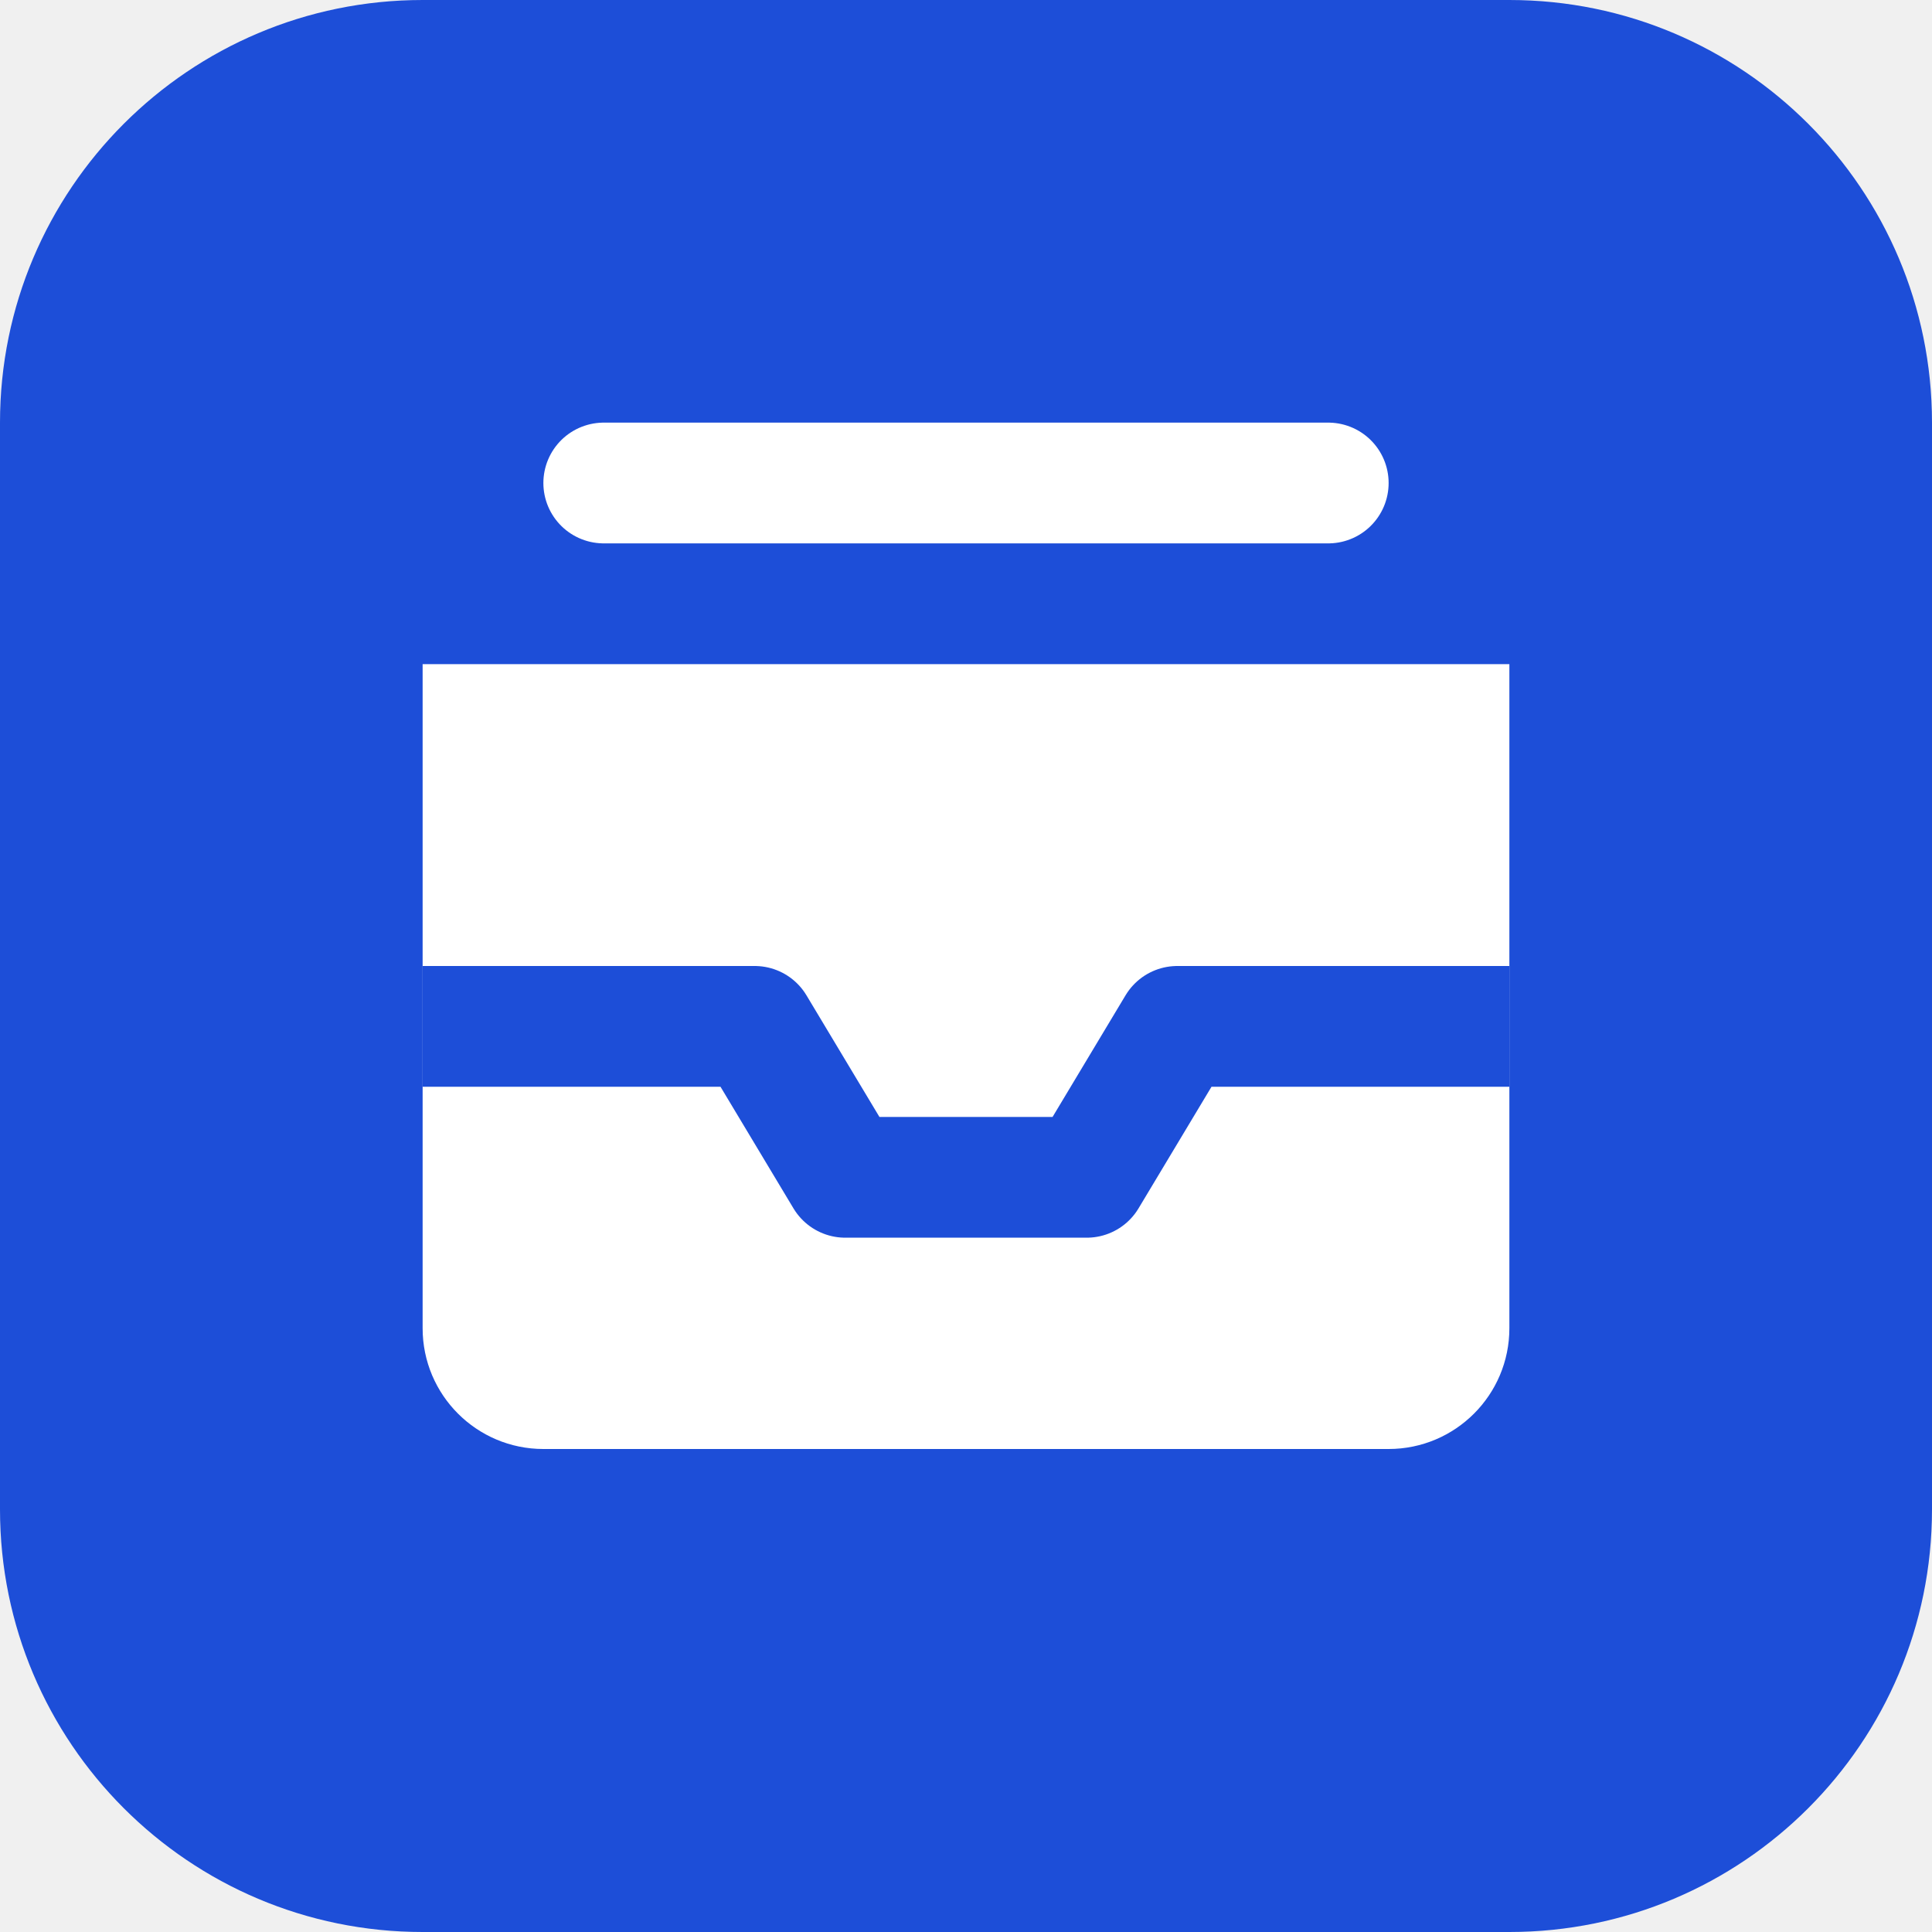
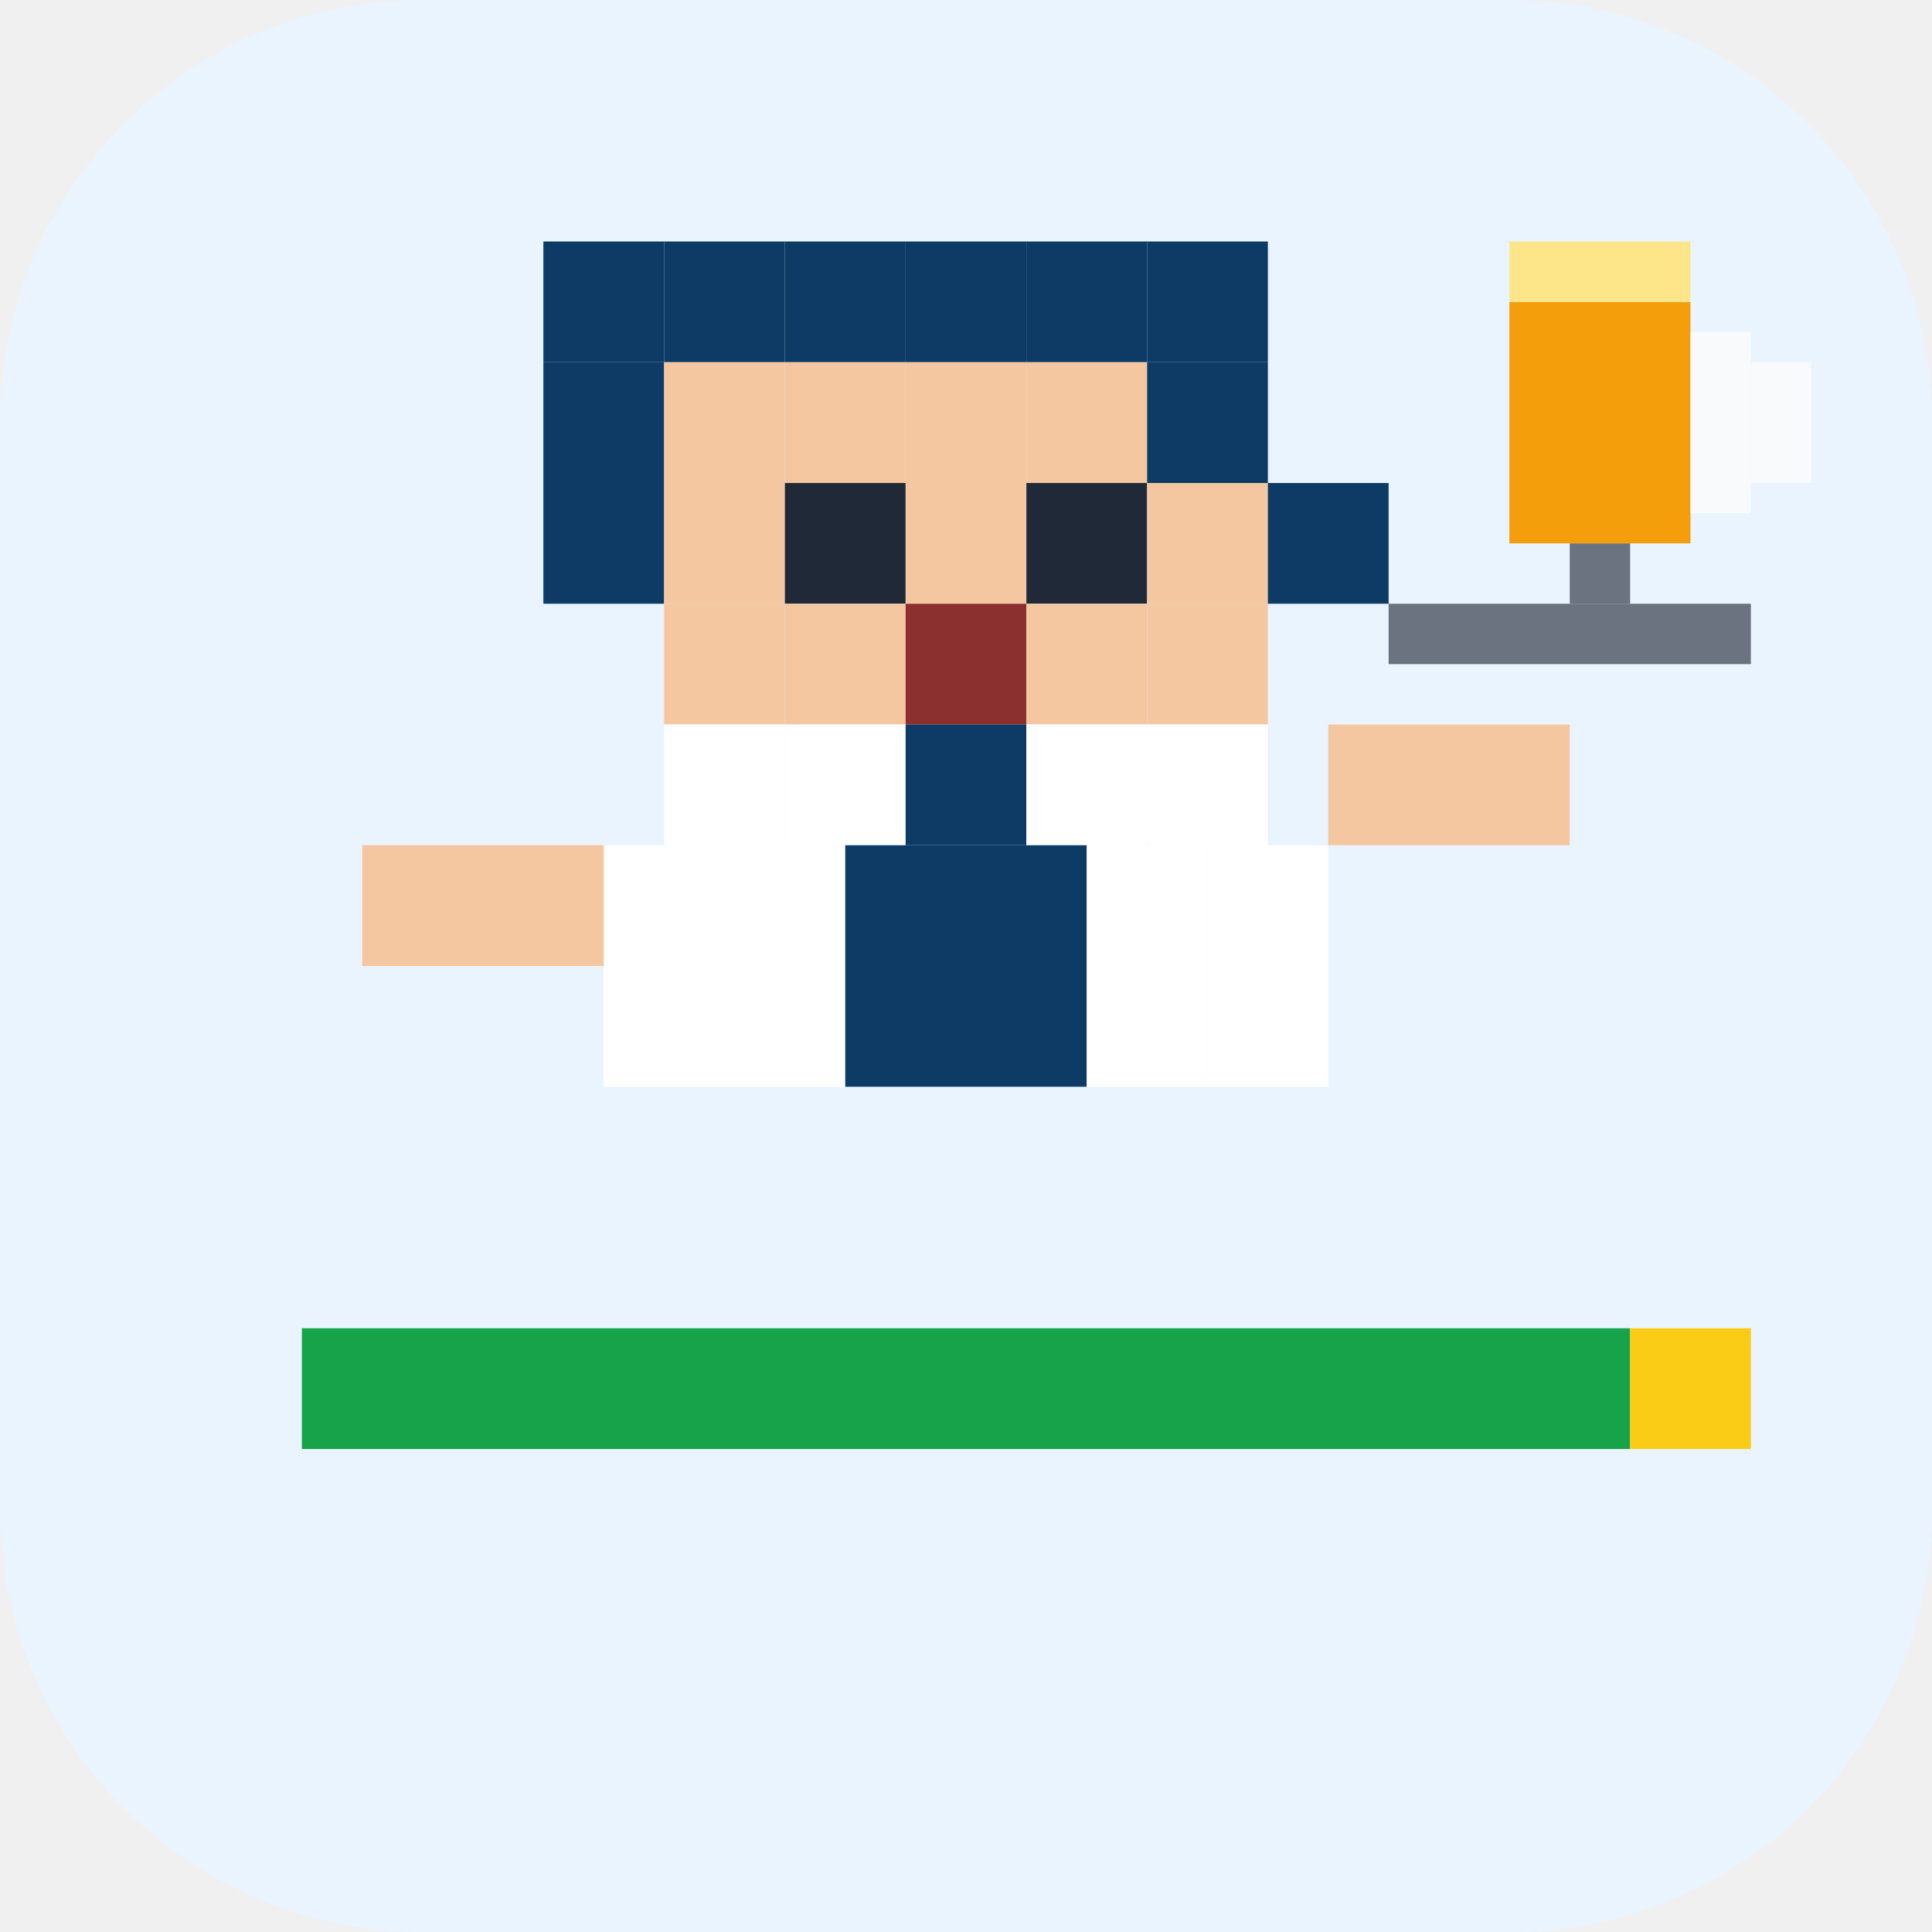
- <svg xmlns="http://www.w3.org/2000/svg" viewBox="0 0 64 64" role="img" aria-label="logo">
-   <rect width="64" height="64" rx="14" fill="#1d4ed8" />
-   <path d="M14 22h36v22a4 4 0 0 1-4 4H18a4 4 0 0 1-4-4z" fill="#fff" />
-   <path d="M14 34h11l3 5h8l3-5h11" fill="none" stroke="#1d4ed8" stroke-width="4" stroke-linejoin="round" />
-   <path d="M20 16h24" stroke="#fff" stroke-width="4" stroke-linecap="round" />
+ <svg xmlns="http://www.w3.org/2000/svg" viewBox="0 0 64 64" role="img" aria-label="Bandejinha logo">
+   <rect width="64" height="64" rx="14" fill="#e9f4ff" />
+   <rect x="18" y="8" width="4" height="4" fill="#0d3b66" />
+   <rect x="22" y="8" width="4" height="4" fill="#0d3b66" />
+   <rect x="26" y="8" width="4" height="4" fill="#0d3b66" />
+   <rect x="30" y="8" width="4" height="4" fill="#0d3b66" />
+   <rect x="34" y="8" width="4" height="4" fill="#0d3b66" />
+   <rect x="38" y="8" width="4" height="4" fill="#0d3b66" />
+   <rect x="18" y="12" width="4" height="4" fill="#0d3b66" />
+   <rect x="22" y="12" width="4" height="4" fill="#f4c7a1" />
+   <rect x="26" y="12" width="4" height="4" fill="#f4c7a1" />
+   <rect x="30" y="12" width="4" height="4" fill="#f4c7a1" />
+   <rect x="34" y="12" width="4" height="4" fill="#f4c7a1" />
+   <rect x="38" y="12" width="4" height="4" fill="#0d3b66" />
+   <rect x="18" y="16" width="4" height="4" fill="#0d3b66" />
+   <rect x="22" y="16" width="4" height="4" fill="#f4c7a1" />
+   <rect x="26" y="16" width="4" height="4" fill="#1f2937" />
+   <rect x="30" y="16" width="4" height="4" fill="#f4c7a1" />
+   <rect x="34" y="16" width="4" height="4" fill="#1f2937" />
+   <rect x="38" y="16" width="4" height="4" fill="#f4c7a1" />
+   <rect x="42" y="16" width="4" height="4" fill="#0d3b66" />
+   <rect x="22" y="20" width="4" height="4" fill="#f4c7a1" />
+   <rect x="26" y="20" width="4" height="4" fill="#f4c7a1" />
+   <rect x="30" y="20" width="4" height="4" fill="#8b2f2f" />
+   <rect x="34" y="20" width="4" height="4" fill="#f4c7a1" />
+   <rect x="38" y="20" width="4" height="4" fill="#f4c7a1" />
+   <rect x="22" y="24" width="4" height="4" fill="#ffffff" />
+   <rect x="26" y="24" width="4" height="4" fill="#ffffff" />
+   <rect x="30" y="24" width="4" height="4" fill="#0d3b66" />
+   <rect x="34" y="24" width="4" height="4" fill="#ffffff" />
+   <rect x="38" y="24" width="4" height="4" fill="#ffffff" />
+   <rect x="20" y="28" width="4" height="4" fill="#ffffff" />
+   <rect x="24" y="28" width="4" height="4" fill="#ffffff" />
+   <rect x="28" y="28" width="4" height="4" fill="#0d3b66" />
+   <rect x="32" y="28" width="4" height="4" fill="#0d3b66" />
+   <rect x="36" y="28" width="4" height="4" fill="#ffffff" />
+   <rect x="40" y="28" width="4" height="4" fill="#ffffff" />
+   <rect x="20" y="32" width="4" height="4" fill="#ffffff" />
+   <rect x="24" y="32" width="4" height="4" fill="#ffffff" />
+   <rect x="28" y="32" width="4" height="4" fill="#0d3b66" />
+   <rect x="32" y="32" width="4" height="4" fill="#0d3b66" />
+   <rect x="36" y="32" width="4" height="4" fill="#ffffff" />
+   <rect x="40" y="32" width="4" height="4" fill="#ffffff" />
+   <rect x="16" y="28" width="4" height="4" fill="#f4c7a1" />
+   <rect x="12" y="28" width="4" height="4" fill="#f4c7a1" />
+   <rect x="44" y="24" width="4" height="4" fill="#f4c7a1" />
+   <rect x="48" y="24" width="4" height="4" fill="#f4c7a1" />
+   <rect x="46" y="20" width="12" height="2" fill="#6b7280" />
+   <rect x="52" y="18" width="2" height="2" fill="#6b7280" />
+   <rect x="50" y="10" width="6" height="8" fill="#f59e0b" />
+   <rect x="50" y="8" width="6" height="2" fill="#fde68a" />
+   <rect x="56" y="11" width="2" height="6" fill="#f8fafc" />
+   <rect x="58" y="12" width="2" height="4" fill="#f8fafc" />
+   <rect x="10" y="44" width="44" height="4" fill="#16a34a" />
+   <rect x="54" y="44" width="4" height="4" fill="#facc15" />
</svg>
